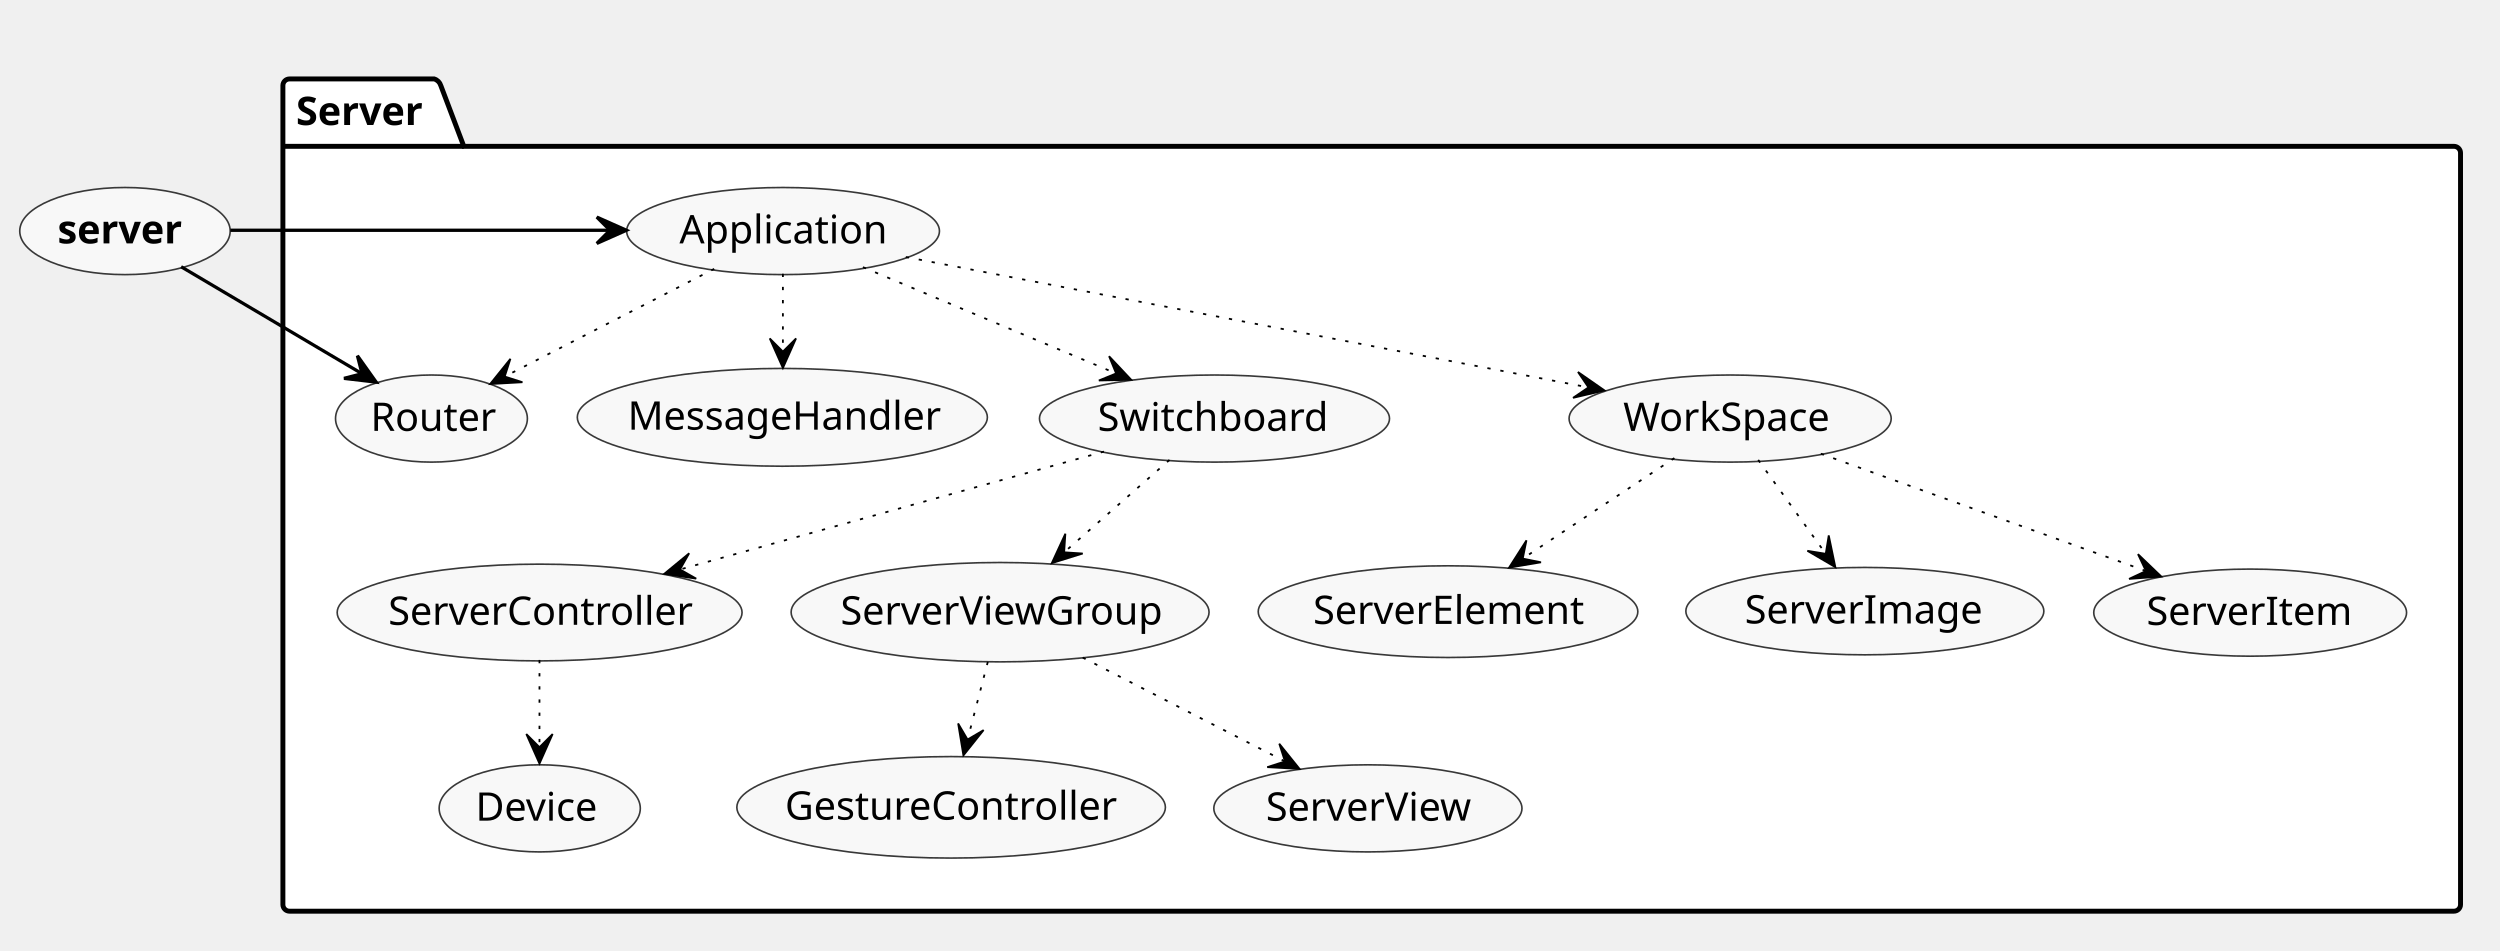
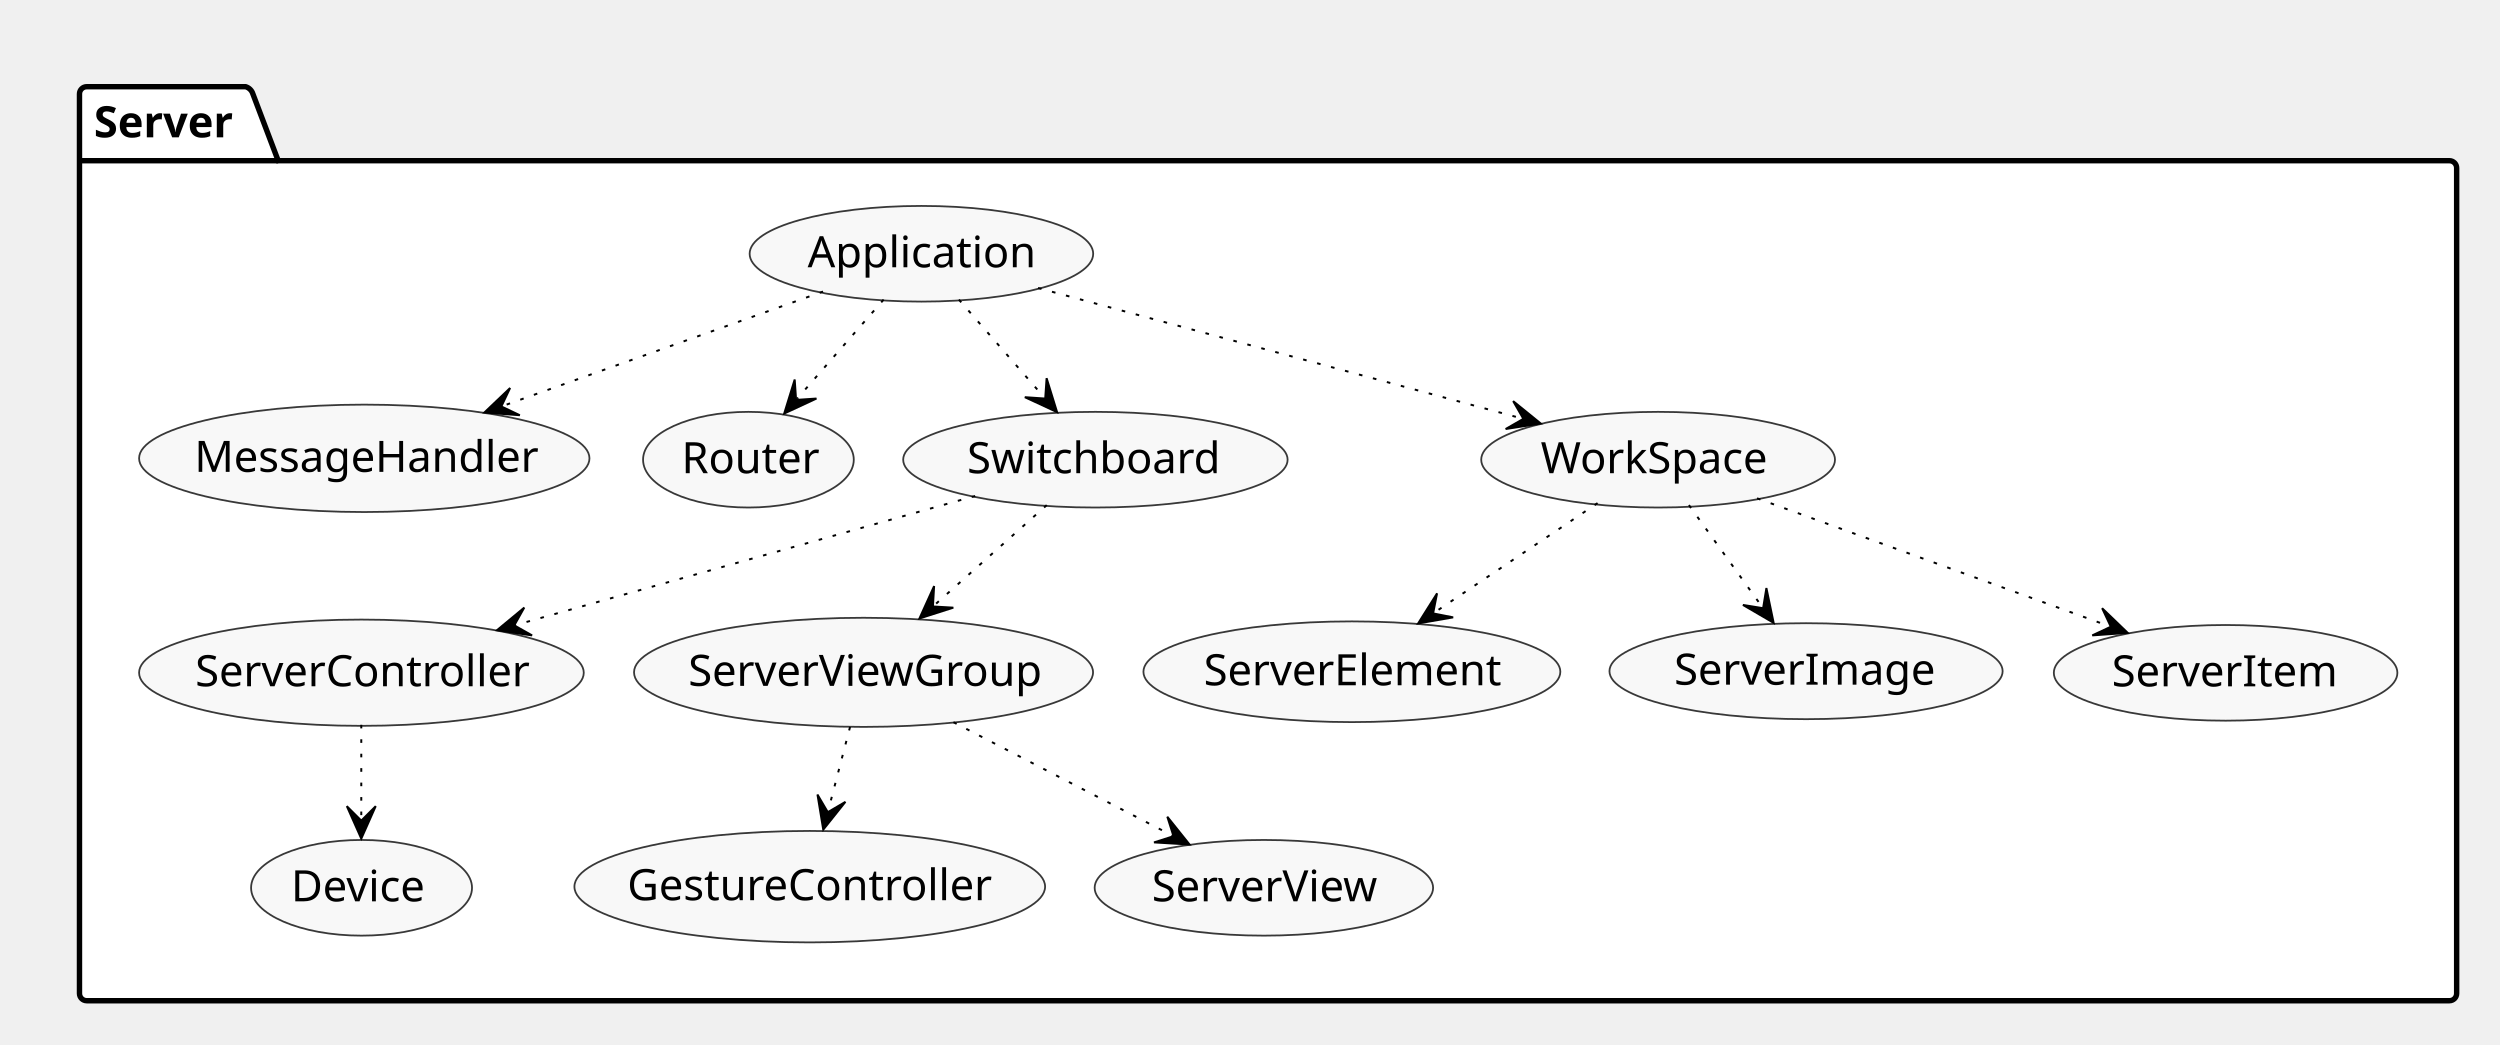
- <svg xmlns="http://www.w3.org/2000/svg" contentScriptType="application/ecmascript" contentStyleType="text/css" height="289px" preserveAspectRatio="none" style="width:760px;height:289px;" version="1.1" viewBox="0 0 760 289" width="760px" zoomAndPan="magnify">
+ <svg xmlns="http://www.w3.org/2000/svg" contentScriptType="application/ecmascript" contentStyleType="text/css" height="289px" preserveAspectRatio="none" style="width:692px;height:289px;" version="1.1" viewBox="0 0 692 289" width="692px" zoomAndPan="magnify">
  <defs />
  <g>
-     <path d="M88,24 L132,24 A3,3 0 0 1 134,26 L141,44.484 L746,44.484 A2,2 0 0 1 748,46.484 L748,275 A2,2 0 0 1 746,277 L88,277 A2,2 0 0 1 86,275 L86,26 A2,2 0 0 1 88,24 " fill="#FFFFFF" style="stroke: #000000; stroke-width: 1.5;" />
-     <line style="stroke: #000000; stroke-width: 1.5;" x1="86" x2="141" y1="44.484" y2="44.484" />
-     <text fill="#000000" font-family="Tahoma, sans-serif" font-size="12" font-weight="bold" lengthAdjust="spacingAndGlyphs" textLength="42" x="90" y="38.006">Server</text>
-     <ellipse cx="238.048" cy="70.242" fill="#F8F8F8" rx="47.548" ry="13.242" style="stroke: #383838; stroke-width: 0.5;" />
-     <text fill="#000000" font-family="Tahoma, sans-serif" font-size="12" lengthAdjust="spacingAndGlyphs" textLength="63" x="206.548" y="73.984">Application</text>
-     <ellipse cx="164.077" cy="245.742" fill="#F8F8F8" rx="30.577" ry="13.242" style="stroke: #383838; stroke-width: 0.5;" />
-     <text fill="#000000" font-family="Tahoma, sans-serif" font-size="12" lengthAdjust="spacingAndGlyphs" textLength="39" x="144.577" y="249.484">Device</text>
-     <ellipse cx="289.141" cy="245.428" fill="#F8F8F8" rx="65.141" ry="15.428" style="stroke: #383838; stroke-width: 0.5;" />
-     <text fill="#000000" font-family="Tahoma, sans-serif" font-size="12" lengthAdjust="spacingAndGlyphs" textLength="101" x="238.641" y="249.17">GestureController</text>
-     <ellipse cx="237.832" cy="126.866" fill="#F8F8F8" rx="62.331" ry="14.866" style="stroke: #383838; stroke-width: 0.5;" />
-     <text fill="#000000" font-family="Tahoma, sans-serif" font-size="12" lengthAdjust="spacingAndGlyphs" textLength="94" x="190.832" y="130.608">MessageHandler</text>
-     <ellipse cx="131.163" cy="127.242" fill="#F8F8F8" rx="29.163" ry="13.242" style="stroke: #383838; stroke-width: 0.5;" />
-     <text fill="#000000" font-family="Tahoma, sans-serif" font-size="12" lengthAdjust="spacingAndGlyphs" textLength="37" x="112.663" y="130.984">Router</text>
-     <ellipse cx="164.043" cy="186.208" fill="#F8F8F8" rx="61.543" ry="14.709" style="stroke: #383838; stroke-width: 0.5;" />
-     <text fill="#000000" font-family="Tahoma, sans-serif" font-size="12" lengthAdjust="spacingAndGlyphs" textLength="92" x="118.043" y="189.951">ServerController</text>
-     <ellipse cx="440.201" cy="185.94" fill="#F8F8F8" rx="57.701" ry="13.94" style="stroke: #383838; stroke-width: 0.5;" />
-     <text fill="#000000" font-family="Tahoma, sans-serif" font-size="12" lengthAdjust="spacingAndGlyphs" textLength="82" x="399.201" y="189.682">ServerElement</text>
-     <ellipse cx="566.915" cy="185.783" fill="#F8F8F8" rx="54.415" ry="13.283" style="stroke: #383838; stroke-width: 0.5;" />
-     <text fill="#000000" font-family="Tahoma, sans-serif" font-size="12" lengthAdjust="spacingAndGlyphs" textLength="73" x="530.415" y="189.525">ServerImage</text>
-     <ellipse cx="684.048" cy="186.242" fill="#F8F8F8" rx="47.548" ry="13.242" style="stroke: #383838; stroke-width: 0.5;" />
-     <text fill="#000000" font-family="Tahoma, sans-serif" font-size="12" lengthAdjust="spacingAndGlyphs" textLength="63" x="652.548" y="189.984">ServerItem</text>
-     <ellipse cx="415.841" cy="245.742" fill="#F8F8F8" rx="46.841" ry="13.242" style="stroke: #383838; stroke-width: 0.5;" />
-     <text fill="#000000" font-family="Tahoma, sans-serif" font-size="12" lengthAdjust="spacingAndGlyphs" textLength="62" x="384.841" y="249.484">ServerView</text>
-     <ellipse cx="304.027" cy="186.105" fill="#F8F8F8" rx="63.527" ry="15.105" style="stroke: #383838; stroke-width: 0.5;" />
-     <text fill="#000000" font-family="Tahoma, sans-serif" font-size="12" lengthAdjust="spacingAndGlyphs" textLength="97" x="255.527" y="189.847">ServerViewGroup</text>
-     <ellipse cx="369.205" cy="127.242" fill="#F8F8F8" rx="53.205" ry="13.242" style="stroke: #383838; stroke-width: 0.5;" />
-     <text fill="#000000" font-family="Tahoma, sans-serif" font-size="12" lengthAdjust="spacingAndGlyphs" textLength="71" x="333.705" y="130.984">Switchboard</text>
-     <ellipse cx="525.962" cy="127.242" fill="#F8F8F8" rx="48.962" ry="13.242" style="stroke: #383838; stroke-width: 0.5;" />
-     <text fill="#000000" font-family="Tahoma, sans-serif" font-size="12" lengthAdjust="spacingAndGlyphs" textLength="65" x="493.462" y="130.984">WorkSpace</text>
-     <ellipse cx="37.991" cy="70.242" fill="#F8F8F8" rx="31.991" ry="13.242" style="stroke: #383838; stroke-width: 0.5;" />
-     <text fill="#000000" font-family="Tahoma, sans-serif" font-size="12" font-weight="bold" lengthAdjust="spacingAndGlyphs" textLength="41" x="17.491" y="73.984">server</text>
-     <path d="M238,83.206 C238,90.097 238,98.867 238,106.672 " fill="none" id="Application-MessageHandler" style="stroke: #000000; stroke-width: 0.55; stroke-dasharray: 1.0,3.0;" />
-     <polygon fill="#000000" points="238,111.885,242,102.885,238,106.885,234,102.885,238,111.885" style="stroke: #000000; stroke-width: 0.55;" />
-     <path d="M217.115,81.735 C198.838,91.13 172.347,104.747 153.582,114.392 " fill="none" id="Application-Router" style="stroke: #000000; stroke-width: 0.55; stroke-dasharray: 1.0,3.0;" />
-     <polygon fill="#000000" points="148.988,116.754,158.821,116.197,153.435,114.468,155.164,109.082,148.988,116.754" style="stroke: #000000; stroke-width: 0.55;" />
-     <path d="M262.333,81.216 C284.024,90.323 315.844,103.683 339.083,113.44 " fill="none" id="Application-Switchboard" style="stroke: #000000; stroke-width: 0.55; stroke-dasharray: 1.0,3.0;" />
-     <polygon fill="#000000" points="343.905,115.464,337.155,108.292,339.295,113.528,334.058,115.668,343.905,115.464" style="stroke: #000000; stroke-width: 0.55;" />
-     <path d="M275.356,78.134 C328.69,88.319 426.428,106.984 482.804,117.751 " fill="none" id="Application-WorkSpace" style="stroke: #000000; stroke-width: 0.55; stroke-dasharray: 1.0,3.0;" />
-     <polygon fill="#000000" points="487.794,118.704,479.705,113.086,482.883,117.766,478.203,120.944,487.794,118.704" style="stroke: #000000; stroke-width: 0.55;" />
-     <path d="M70.031,70 C108.44,70 146.849,70 185.257,70 " fill="none" id="&lt;b&gt;server&lt;/b&gt;-Application" style="stroke: #000000; stroke-width: 1.0;" />
-     <polygon fill="#000000" points="190.431,70,181.431,66,185.431,70,181.431,74,190.431,70" style="stroke: #000000; stroke-width: 1.0;" />
-     <path d="M55.058,81.088 C70.492,90.215 93.277,103.691 109.861,113.499 " fill="none" id="&lt;b&gt;server&lt;/b&gt;-Router" style="stroke: #000000; stroke-width: 1.0;" />
-     <polygon fill="#000000" points="114.363,116.161,108.654,108.136,110.06,113.615,104.58,115.021,114.363,116.161" style="stroke: #000000; stroke-width: 1.0;" />
-     <path d="M164,200.627 C164,208.547 164,218.609 164,227.098 " fill="none" id="ServerController-Device" style="stroke: #000000; stroke-width: 0.55; stroke-dasharray: 1.0,3.0;" />
-     <polygon fill="#000000" points="164,232.147,168,223.147,164,227.147,160,223.147,164,232.147" style="stroke: #000000; stroke-width: 0.55;" />
-     <path d="M300.292,201.214 C298.459,208.239 296.217,216.836 294.214,224.512 " fill="none" id="ServerViewGroup-GestureController" style="stroke: #000000; stroke-width: 0.55; stroke-dasharray: 1.0,3.0;" />
-     <polygon fill="#000000" points="292.874,229.648,299.016,221.949,294.136,224.81,291.275,219.93,292.874,229.648" style="stroke: #000000; stroke-width: 0.55;" />
-     <path d="M329.135,199.904 C347.447,209.306 372.164,221.995 390.549,231.434 " fill="none" id="ServerViewGroup-ServerView" style="stroke: #000000; stroke-width: 0.55; stroke-dasharray: 1.0,3.0;" />
-     <polygon fill="#000000" points="395.079,233.76,388.9,226.09,390.631,231.475,385.246,233.206,395.079,233.76" style="stroke: #000000; stroke-width: 0.55;" />
-     <path d="M335.607,137.285 C300.535,147.036 245.259,162.406 206.96,173.055 " fill="none" id="Switchboard-ServerController" style="stroke: #000000; stroke-width: 0.55; stroke-dasharray: 1.0,3.0;" />
-     <polygon fill="#000000" points="201.907,174.46,211.649,175.904,206.725,173.121,209.507,168.196,201.907,174.46" style="stroke: #000000; stroke-width: 0.55;" />
-     <path d="M355.532,139.81 C346.34,147.871 334.012,158.681 323.719,167.708 " fill="none" id="Switchboard-ServerViewGroup" style="stroke: #000000; stroke-width: 0.55; stroke-dasharray: 1.0,3.0;" />
-     <polygon fill="#000000" points="319.74,171.197,329.144,168.269,323.499,167.9,323.868,162.255,319.74,171.197" style="stroke: #000000; stroke-width: 0.55;" />
-     <path d="M509.009,139.261 C495.878,147.965 477.563,160.103 463.101,169.689 " fill="none" id="WorkSpace-ServerElement" style="stroke: #000000; stroke-width: 0.55; stroke-dasharray: 1.0,3.0;" />
-     <polygon fill="#000000" points="458.747,172.575,468.459,170.938,462.915,169.813,464.04,164.269,458.747,172.575" style="stroke: #000000; stroke-width: 0.55;" />
-     <path d="M534.495,139.81 C540.381,147.993 548.305,159.01 554.856,168.117 " fill="none" id="WorkSpace-ServerImage" style="stroke: #000000; stroke-width: 0.55; stroke-dasharray: 1.0,3.0;" />
-     <polygon fill="#000000" points="557.947,172.414,555.938,162.772,555.027,168.355,549.444,167.444,557.947,172.414" style="stroke: #000000; stroke-width: 0.55;" />
-     <path d="M553.521,137.929 C581.019,147.849 623.254,163.085 652.177,173.52 " fill="none" id="WorkSpace-ServerItem" style="stroke: #000000; stroke-width: 0.55; stroke-dasharray: 1.0,3.0;" />
-     <polygon fill="#000000" points="657.058,175.28,649.949,168.463,652.355,173.583,647.235,175.988,657.058,175.28" style="stroke: #000000; stroke-width: 0.55;" />
+     <path d="M24,24 L68,24 A3,3 0 0 1 70,26 L77,44.484 L678,44.484 A2,2 0 0 1 680,46.484 L680,275 A2,2 0 0 1 678,277 L24,277 A2,2 0 0 1 22,275 L22,26 A2,2 0 0 1 24,24 " fill="#FFFFFF" style="stroke: #000000; stroke-width: 1.5;" />
+     <line style="stroke: #000000; stroke-width: 1.5;" x1="22" x2="77" y1="44.484" y2="44.484" />
+     <text fill="#000000" font-family="Tahoma, sans-serif" font-size="12" font-weight="bold" lengthAdjust="spacingAndGlyphs" textLength="42" x="26" y="38.006">Server</text>
+     <ellipse cx="255.048" cy="70.242" fill="#F8F8F8" rx="47.548" ry="13.242" style="stroke: #383838; stroke-width: 0.5;" />
+     <text fill="#000000" font-family="Tahoma, sans-serif" font-size="12" lengthAdjust="spacingAndGlyphs" textLength="63" x="223.548" y="73.984">Application</text>
+     <ellipse cx="100.077" cy="245.742" fill="#F8F8F8" rx="30.577" ry="13.242" style="stroke: #383838; stroke-width: 0.5;" />
+     <text fill="#000000" font-family="Tahoma, sans-serif" font-size="12" lengthAdjust="spacingAndGlyphs" textLength="39" x="80.577" y="249.484">Device</text>
+     <ellipse cx="224.141" cy="245.428" fill="#F8F8F8" rx="65.141" ry="15.428" style="stroke: #383838; stroke-width: 0.5;" />
+     <text fill="#000000" font-family="Tahoma, sans-serif" font-size="12" lengthAdjust="spacingAndGlyphs" textLength="101" x="173.641" y="249.17">GestureController</text>
+     <ellipse cx="100.832" cy="126.866" fill="#F8F8F8" rx="62.331" ry="14.866" style="stroke: #383838; stroke-width: 0.5;" />
+     <text fill="#000000" font-family="Tahoma, sans-serif" font-size="12" lengthAdjust="spacingAndGlyphs" textLength="94" x="53.831" y="130.608">MessageHandler</text>
+     <ellipse cx="207.163" cy="127.242" fill="#F8F8F8" rx="29.163" ry="13.242" style="stroke: #383838; stroke-width: 0.5;" />
+     <text fill="#000000" font-family="Tahoma, sans-serif" font-size="12" lengthAdjust="spacingAndGlyphs" textLength="37" x="188.663" y="130.984">Router</text>
+     <ellipse cx="100.043" cy="186.208" fill="#F8F8F8" rx="61.543" ry="14.709" style="stroke: #383838; stroke-width: 0.5;" />
+     <text fill="#000000" font-family="Tahoma, sans-serif" font-size="12" lengthAdjust="spacingAndGlyphs" textLength="92" x="54.043" y="189.951">ServerController</text>
+     <ellipse cx="374.201" cy="185.94" fill="#F8F8F8" rx="57.701" ry="13.94" style="stroke: #383838; stroke-width: 0.5;" />
+     <text fill="#000000" font-family="Tahoma, sans-serif" font-size="12" lengthAdjust="spacingAndGlyphs" textLength="82" x="333.201" y="189.682">ServerElement</text>
+     <ellipse cx="499.915" cy="185.783" fill="#F8F8F8" rx="54.415" ry="13.283" style="stroke: #383838; stroke-width: 0.5;" />
+     <text fill="#000000" font-family="Tahoma, sans-serif" font-size="12" lengthAdjust="spacingAndGlyphs" textLength="73" x="463.415" y="189.525">ServerImage</text>
+     <ellipse cx="616.048" cy="186.242" fill="#F8F8F8" rx="47.548" ry="13.242" style="stroke: #383838; stroke-width: 0.5;" />
+     <text fill="#000000" font-family="Tahoma, sans-serif" font-size="12" lengthAdjust="spacingAndGlyphs" textLength="63" x="584.548" y="189.984">ServerItem</text>
+     <ellipse cx="349.841" cy="245.742" fill="#F8F8F8" rx="46.841" ry="13.242" style="stroke: #383838; stroke-width: 0.5;" />
+     <text fill="#000000" font-family="Tahoma, sans-serif" font-size="12" lengthAdjust="spacingAndGlyphs" textLength="62" x="318.841" y="249.484">ServerView</text>
+     <ellipse cx="239.027" cy="186.105" fill="#F8F8F8" rx="63.527" ry="15.105" style="stroke: #383838; stroke-width: 0.5;" />
+     <text fill="#000000" font-family="Tahoma, sans-serif" font-size="12" lengthAdjust="spacingAndGlyphs" textLength="97" x="190.527" y="189.847">ServerViewGroup</text>
+     <ellipse cx="303.205" cy="127.242" fill="#F8F8F8" rx="53.205" ry="13.242" style="stroke: #383838; stroke-width: 0.5;" />
+     <text fill="#000000" font-family="Tahoma, sans-serif" font-size="12" lengthAdjust="spacingAndGlyphs" textLength="71" x="267.705" y="130.984">Switchboard</text>
+     <ellipse cx="458.962" cy="127.242" fill="#F8F8F8" rx="48.962" ry="13.242" style="stroke: #383838; stroke-width: 0.5;" />
+     <text fill="#000000" font-family="Tahoma, sans-serif" font-size="12" lengthAdjust="spacingAndGlyphs" textLength="65" x="426.462" y="130.984">WorkSpace</text>
+     <path d="M227.822,80.706 C203.192,89.503 166.642,102.556 139.099,112.393 " fill="none" id="Application-MessageHandler" style="stroke: #000000; stroke-width: 0.55; stroke-dasharray: 1.0,3.0;" />
+     <polygon fill="#000000" points="134.066,114.191,143.887,114.931,138.775,112.51,141.197,107.397,134.066,114.191" style="stroke: #000000; stroke-width: 0.55;" />
+     <path d="M244.585,82.934 C237.571,90.971 228.249,101.652 220.644,110.366 " fill="none" id="Application-Router" style="stroke: #000000; stroke-width: 0.55; stroke-dasharray: 1.0,3.0;" />
+     <polygon fill="#000000" points="217.066,114.466,225.998,110.317,220.354,110.699,219.971,105.055,217.066,114.466" style="stroke: #000000; stroke-width: 0.55;" />
+     <path d="M265.415,82.934 C272.334,90.862 281.499,101.364 289.047,110.012 " fill="none" id="Application-Switchboard" style="stroke: #000000; stroke-width: 0.55; stroke-dasharray: 1.0,3.0;" />
+     <polygon fill="#000000" points="292.605,114.089,289.7,104.678,289.317,110.322,283.673,109.939,292.605,114.089" style="stroke: #000000; stroke-width: 0.55;" />
+     <path d="M287.324,79.715 C323.774,89.542 382.962,105.5 421.437,115.873 " fill="none" id="Application-WorkSpace" style="stroke: #000000; stroke-width: 0.55; stroke-dasharray: 1.0,3.0;" />
+     <polygon fill="#000000" points="426.49,117.235,418.841,111.03,421.662,115.933,416.759,118.754,426.49,117.235" style="stroke: #000000; stroke-width: 0.55;" />
+     <path d="M100,200.627 C100,208.547 100,218.609 100,227.098 " fill="none" id="ServerController-Device" style="stroke: #000000; stroke-width: 0.55; stroke-dasharray: 1.0,3.0;" />
+     <polygon fill="#000000" points="100,232.147,104,223.147,100,227.147,96,223.147,100,232.147" style="stroke: #000000; stroke-width: 0.55;" />
+     <path d="M235.292,201.214 C233.459,208.239 231.217,216.836 229.214,224.512 " fill="none" id="ServerViewGroup-GestureController" style="stroke: #000000; stroke-width: 0.55; stroke-dasharray: 1.0,3.0;" />
+     <polygon fill="#000000" points="227.874,229.648,234.016,221.949,229.136,224.81,226.275,219.93,227.874,229.648" style="stroke: #000000; stroke-width: 0.55;" />
+     <path d="M263.911,199.904 C282.06,209.306 306.555,221.995 324.776,231.434 " fill="none" id="ServerViewGroup-ServerView" style="stroke: #000000; stroke-width: 0.55; stroke-dasharray: 1.0,3.0;" />
+     <polygon fill="#000000" points="329.266,233.76,323.113,226.07,324.826,231.461,319.435,233.174,329.266,233.76" style="stroke: #000000; stroke-width: 0.55;" />
+     <path d="M269.933,137.285 C235.203,147.036 180.467,162.406 142.541,173.055 " fill="none" id="Switchboard-ServerController" style="stroke: #000000; stroke-width: 0.55; stroke-dasharray: 1.0,3.0;" />
+     <polygon fill="#000000" points="137.537,174.46,147.283,175.879,142.351,173.109,145.121,168.177,137.537,174.46" style="stroke: #000000; stroke-width: 0.55;" />
+     <path d="M289.739,139.81 C280.689,147.871 268.551,158.681 258.416,167.708 " fill="none" id="Switchboard-ServerViewGroup" style="stroke: #000000; stroke-width: 0.55; stroke-dasharray: 1.0,3.0;" />
+     <polygon fill="#000000" points="254.498,171.197,263.88,168.201,258.233,167.872,258.561,162.225,254.498,171.197" style="stroke: #000000; stroke-width: 0.55;" />
+     <path d="M442.207,139.261 C429.228,147.965 411.127,160.103 396.833,169.689 " fill="none" id="WorkSpace-ServerElement" style="stroke: #000000; stroke-width: 0.55; stroke-dasharray: 1.0,3.0;" />
+     <polygon fill="#000000" points="392.529,172.575,402.232,170.886,396.682,169.791,397.777,164.241,392.529,172.575" style="stroke: #000000; stroke-width: 0.55;" />
+     <path d="M467.495,139.81 C473.381,147.993 481.305,159.01 487.856,168.117 " fill="none" id="WorkSpace-ServerImage" style="stroke: #000000; stroke-width: 0.55; stroke-dasharray: 1.0,3.0;" />
+     <polygon fill="#000000" points="490.947,172.414,488.938,162.772,488.027,168.355,482.444,167.444,490.947,172.414" style="stroke: #000000; stroke-width: 0.55;" />
+     <path d="M486.347,137.929 C513.588,147.818 555.384,162.993 584.116,173.424 " fill="none" id="WorkSpace-ServerItem" style="stroke: #000000; stroke-width: 0.55; stroke-dasharray: 1.0,3.0;" />
+     <polygon fill="#000000" points="588.966,175.185,581.87,168.355,584.266,173.479,579.141,175.875,588.966,175.185" style="stroke: #000000; stroke-width: 0.55;" />
  </g>
</svg>
